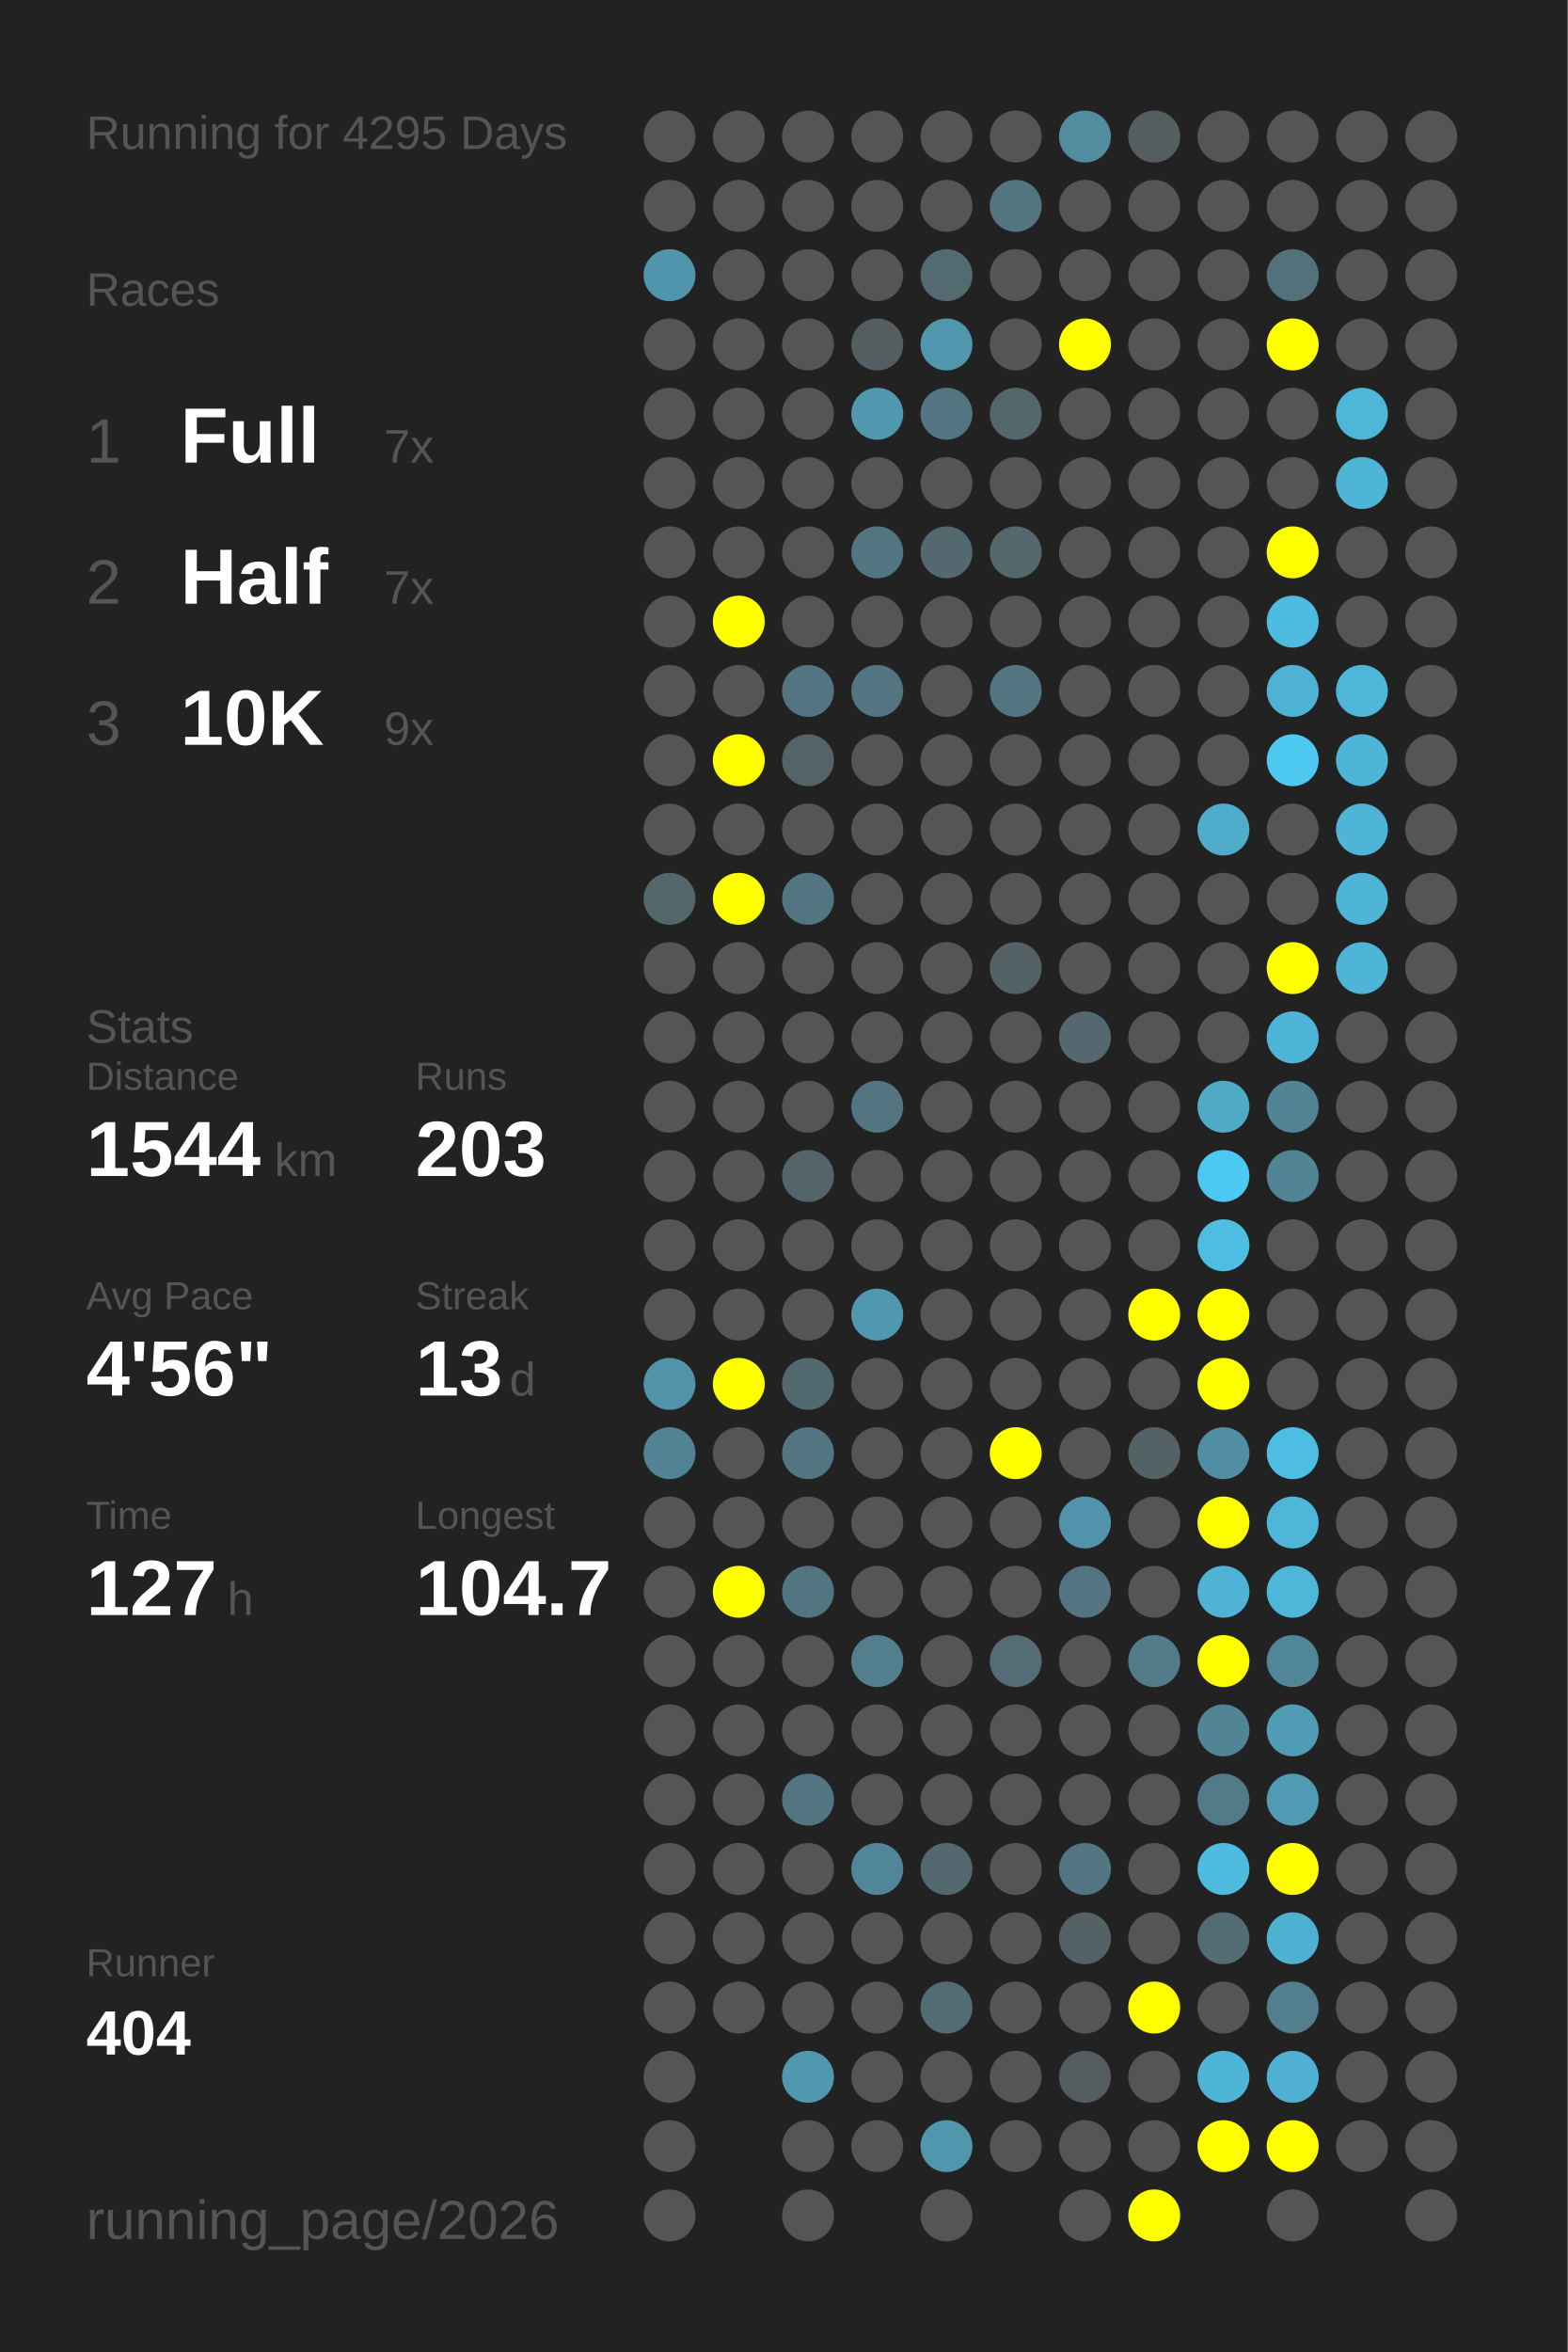
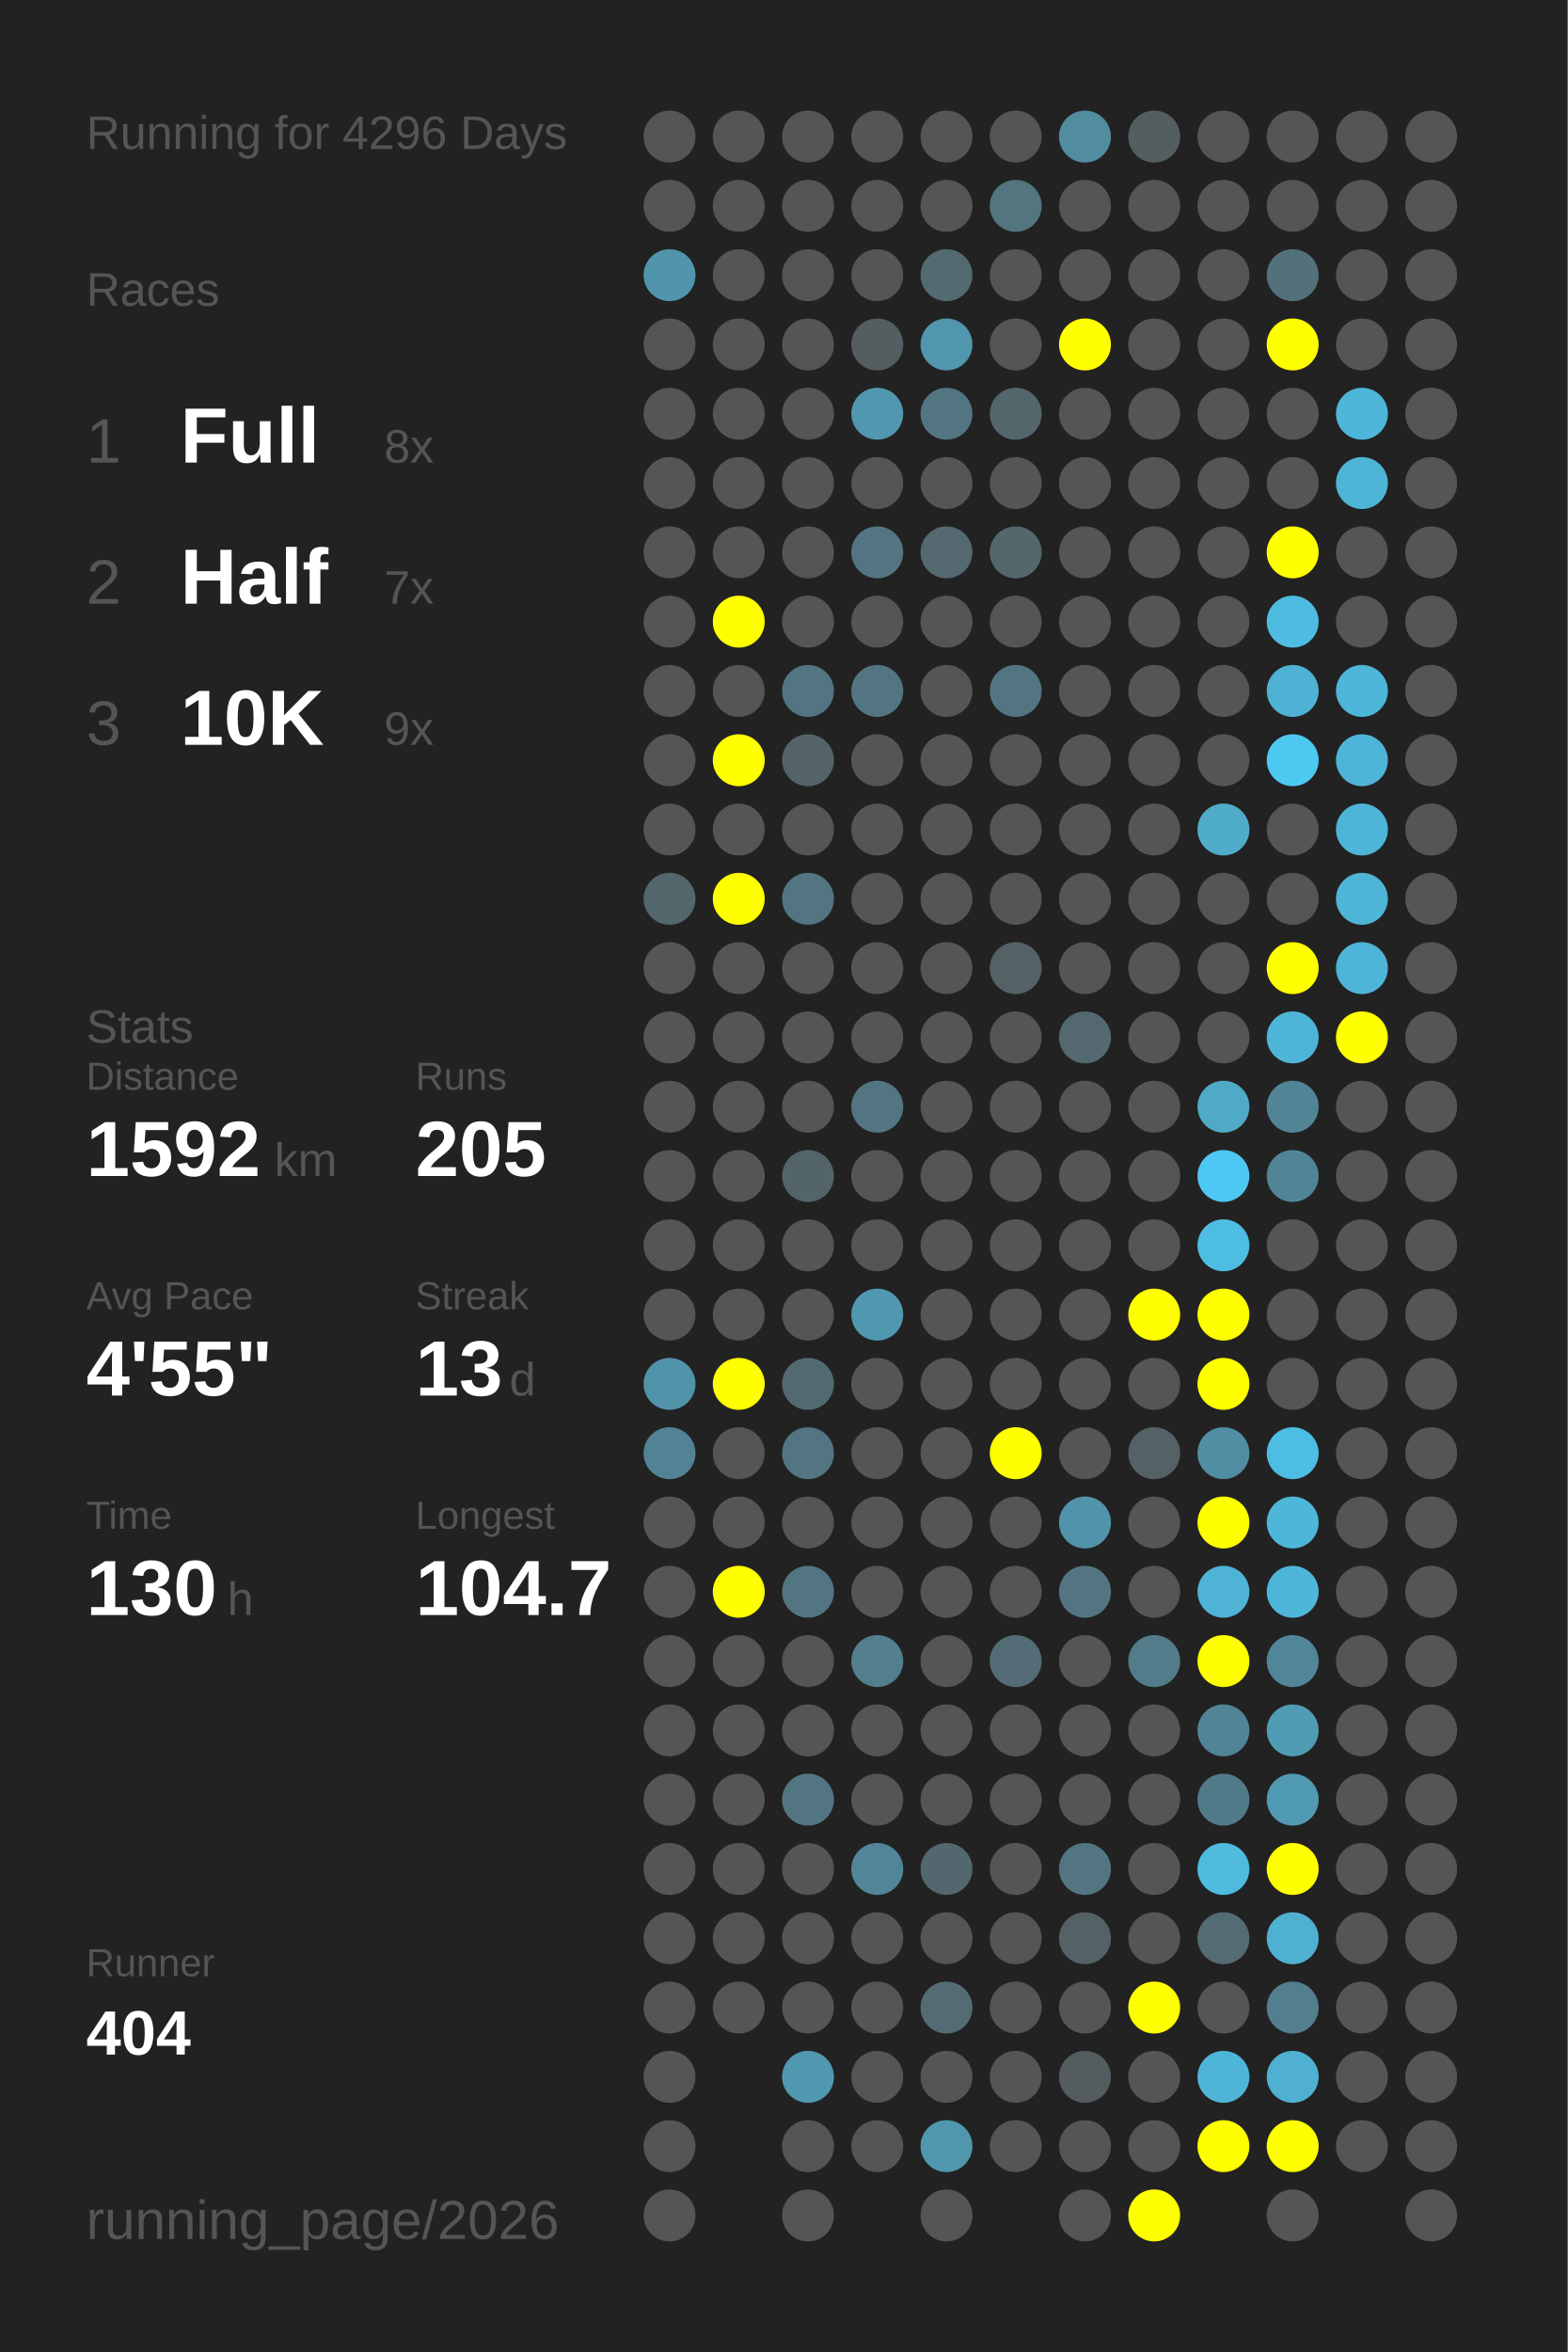
<svg xmlns="http://www.w3.org/2000/svg" baseProfile="full" height="300mm" version="1.1" viewBox="0,0,200,300" width="200mm">
  <defs />
  <rect fill="#222222" height="300" width="200" x="0" y="0" />
-   <text fill="#555555" style="font-size:6px; font-family:Arial;" x="11" y="19">Running for 4295 Days</text>
+   <text fill="#555555" style="font-size:6px; font-family:Arial;" x="11" y="19">Running for 4296 Days</text>
  <text fill="#555555" style="font-size:6px; font-family:Arial;" x="11" y="39">Races</text>
  <text fill="#555555" style="font-size:8px; font-family:Arial;" x="11" y="59">1</text>
  <text fill="#FFFFFF" style="font-size:10px; font-family:Arial; font-weight:bold;" x="23" y="59">Full</text>
-   <text fill="#555555" style="font-size:6px; font-family:Arial;" x="49" y="59">7x</text>
+   <text fill="#555555" style="font-size:6px; font-family:Arial;" x="49" y="59">8x</text>
  <text fill="#555555" style="font-size:8px; font-family:Arial;" x="11" y="77">2</text>
  <text fill="#FFFFFF" style="font-size:10px; font-family:Arial; font-weight:bold;" x="23" y="77">Half</text>
  <text fill="#555555" style="font-size:6px; font-family:Arial;" x="49" y="77">7x</text>
  <text fill="#555555" style="font-size:8px; font-family:Arial;" x="11" y="95">3</text>
  <text fill="#FFFFFF" style="font-size:10px; font-family:Arial; font-weight:bold;" x="23" y="95">10K</text>
  <text fill="#555555" style="font-size:6px; font-family:Arial;" x="49" y="95">9x</text>
  <text fill="#555555" style="font-size:6px; font-family:Arial;" x="11" y="133">Stats</text>
  <text fill="#555555" style="font-size:5px; font-family:Arial;" x="11" y="139">Distance</text>
-   <text fill="#FFFFFF" style="font-size:10px; font-family:Arial; font-weight:bold;" x="11" y="150">1544</text>
+   <text fill="#FFFFFF" style="font-size:10px; font-family:Arial; font-weight:bold;" x="11" y="150">1592</text>
  <text fill="#555555" style="font-size:6px; font-family:Arial;" x="35" y="150">km</text>
  <text fill="#555555" style="font-size:5px; font-family:Arial;" x="53" y="139">Runs</text>
-   <text fill="#FFFFFF" style="font-size:10px; font-family:Arial; font-weight:bold;" x="53" y="150">203</text>
+   <text fill="#FFFFFF" style="font-size:10px; font-family:Arial; font-weight:bold;" x="53" y="150">205</text>
  <text fill="#555555" style="font-size:5px; font-family:Arial;" x="11" y="167">Avg Pace</text>
-   <text fill="#FFFFFF" style="font-size:10px; font-family:Arial; font-weight:bold;" x="11" y="178">4'56"</text>
+   <text fill="#FFFFFF" style="font-size:10px; font-family:Arial; font-weight:bold;" x="11" y="178">4'55"</text>
  <text fill="#555555" style="font-size:5px; font-family:Arial;" x="53" y="167">Streak</text>
  <text fill="#FFFFFF" style="font-size:10px; font-family:Arial; font-weight:bold;" x="53" y="178">13</text>
  <text fill="#555555" style="font-size:6px; font-family:Arial;" x="65" y="178">d</text>
  <text fill="#555555" style="font-size:5px; font-family:Arial;" x="11" y="195">Time</text>
-   <text fill="#FFFFFF" style="font-size:10px; font-family:Arial; font-weight:bold;" x="11" y="206">127</text>
+   <text fill="#FFFFFF" style="font-size:10px; font-family:Arial; font-weight:bold;" x="11" y="206">130</text>
  <text fill="#555555" style="font-size:6px; font-family:Arial;" x="29" y="206">h</text>
  <text fill="#555555" style="font-size:5px; font-family:Arial;" x="53" y="195">Longest</text>
  <text fill="#FFFFFF" style="font-size:10px; font-family:Arial; font-weight:bold;" x="53" y="206">104.7</text>
  <text fill="#555555" style="font-size:5px; font-family:Arial;" x="11" y="252.065">Runner</text>
  <text fill="#FFFFFF" style="font-size:8px; font-family:Arial; font-weight:bold;" x="11" y="262.065">404</text>
  <text fill="#555555" style="font-size:7px; font-family:Arial;" x="11" y="285.581">running_page/2026</text>
  <circle cx="85.417" cy="17.419" fill="#555555" r="3.312" />
  <circle cx="85.417" cy="26.258" fill="#555555" r="3.312" />
  <circle cx="85.417" cy="35.097" fill="#5095ac" r="3.312" />
  <circle cx="85.417" cy="43.935" fill="#555555" r="3.312" />
  <circle cx="85.417" cy="52.774" fill="#555555" r="3.312" />
  <circle cx="85.417" cy="61.613" fill="#555555" r="3.312" />
  <circle cx="85.417" cy="70.452" fill="#555555" r="3.312" />
  <circle cx="85.417" cy="79.29" fill="#555555" r="3.312" />
  <circle cx="85.417" cy="88.129" fill="#555555" r="3.312" />
  <circle cx="85.417" cy="96.968" fill="#555555" r="3.312" />
  <circle cx="85.417" cy="105.806" fill="#555555" r="3.312" />
  <circle cx="85.417" cy="114.645" fill="#53666c" r="3.312" />
  <circle cx="85.417" cy="123.484" fill="#555555" r="3.312" />
  <circle cx="85.417" cy="132.323" fill="#555555" r="3.312" />
  <circle cx="85.417" cy="141.161" fill="#555555" r="3.312" />
  <circle cx="85.417" cy="150" fill="#555555" r="3.312" />
  <circle cx="85.417" cy="158.839" fill="#555555" r="3.312" />
  <circle cx="85.417" cy="167.677" fill="#555555" r="3.312" />
  <circle cx="85.417" cy="176.516" fill="#5193a9" r="3.312" />
  <circle cx="85.417" cy="185.355" fill="#528394" r="3.312" />
  <circle cx="85.417" cy="194.194" fill="#555555" r="3.312" />
  <circle cx="85.417" cy="203.032" fill="#555555" r="3.312" />
  <circle cx="85.417" cy="211.871" fill="#555555" r="3.312" />
  <circle cx="85.417" cy="220.71" fill="#555555" r="3.312" />
  <circle cx="85.417" cy="229.548" fill="#555555" r="3.312" />
  <circle cx="85.417" cy="238.387" fill="#555555" r="3.312" />
  <circle cx="85.417" cy="247.226" fill="#555555" r="3.312" />
  <circle cx="85.417" cy="256.065" fill="#555555" r="3.312" />
  <circle cx="85.417" cy="264.903" fill="#555555" r="3.312" />
  <circle cx="85.417" cy="273.742" fill="#555555" r="3.312" />
  <circle cx="85.417" cy="282.581" fill="#555555" r="3.312" />
  <circle cx="94.25" cy="17.419" fill="#555555" r="3.312" />
  <circle cx="94.25" cy="26.258" fill="#555555" r="3.312" />
  <circle cx="94.25" cy="35.097" fill="#555555" r="3.312" />
  <circle cx="94.25" cy="43.935" fill="#555555" r="3.312" />
  <circle cx="94.25" cy="52.774" fill="#555555" r="3.312" />
  <circle cx="94.25" cy="61.613" fill="#555555" r="3.312" />
  <circle cx="94.25" cy="70.452" fill="#555555" r="3.312" />
  <circle cx="94.25" cy="79.29" fill="#FFFF00" r="3.312" />
  <circle cx="94.25" cy="88.129" fill="#555555" r="3.312" />
  <circle cx="94.25" cy="96.968" fill="#FFFF00" r="3.312" />
  <circle cx="94.25" cy="105.806" fill="#555555" r="3.312" />
  <circle cx="94.25" cy="114.645" fill="#FFFF00" r="3.312" />
  <circle cx="94.25" cy="123.484" fill="#555555" r="3.312" />
  <circle cx="94.25" cy="132.323" fill="#555555" r="3.312" />
  <circle cx="94.25" cy="141.161" fill="#555555" r="3.312" />
  <circle cx="94.25" cy="150" fill="#555555" r="3.312" />
  <circle cx="94.25" cy="158.839" fill="#555555" r="3.312" />
  <circle cx="94.25" cy="167.677" fill="#555555" r="3.312" />
  <circle cx="94.25" cy="176.516" fill="#FFFF00" r="3.312" />
  <circle cx="94.25" cy="185.355" fill="#555555" r="3.312" />
  <circle cx="94.25" cy="194.194" fill="#555555" r="3.312" />
  <circle cx="94.25" cy="203.032" fill="#FFFF00" r="3.312" />
  <circle cx="94.25" cy="211.871" fill="#555555" r="3.312" />
  <circle cx="94.25" cy="220.71" fill="#555555" r="3.312" />
  <circle cx="94.25" cy="229.548" fill="#555555" r="3.312" />
  <circle cx="94.25" cy="238.387" fill="#555555" r="3.312" />
  <circle cx="94.25" cy="247.226" fill="#555555" r="3.312" />
  <circle cx="94.25" cy="256.065" fill="#555555" r="3.312" />
  <circle cx="103.083" cy="17.419" fill="#555555" r="3.312" />
  <circle cx="103.083" cy="26.258" fill="#555555" r="3.312" />
  <circle cx="103.083" cy="35.097" fill="#555555" r="3.312" />
  <circle cx="103.083" cy="43.935" fill="#555555" r="3.312" />
  <circle cx="103.083" cy="52.774" fill="#555555" r="3.312" />
  <circle cx="103.083" cy="61.613" fill="#555555" r="3.312" />
  <circle cx="103.083" cy="70.452" fill="#555555" r="3.312" />
  <circle cx="103.083" cy="79.29" fill="#555555" r="3.312" />
  <circle cx="103.083" cy="88.129" fill="#527581" r="3.312" />
  <circle cx="103.083" cy="96.968" fill="#546368" r="3.312" />
  <circle cx="103.083" cy="105.806" fill="#555555" r="3.312" />
  <circle cx="103.083" cy="114.645" fill="#527581" r="3.312" />
  <circle cx="103.083" cy="123.484" fill="#555555" r="3.312" />
  <circle cx="103.083" cy="132.323" fill="#555555" r="3.312" />
  <circle cx="103.083" cy="141.161" fill="#555555" r="3.312" />
  <circle cx="103.083" cy="150" fill="#53646a" r="3.312" />
  <circle cx="103.083" cy="158.839" fill="#555555" r="3.312" />
  <circle cx="103.083" cy="167.677" fill="#555555" r="3.312" />
  <circle cx="103.083" cy="176.516" fill="#536970" r="3.312" />
  <circle cx="103.083" cy="185.355" fill="#527581" r="3.312" />
  <circle cx="103.083" cy="194.194" fill="#555555" r="3.312" />
  <circle cx="103.083" cy="203.032" fill="#527581" r="3.312" />
  <circle cx="103.083" cy="211.871" fill="#555555" r="3.312" />
  <circle cx="103.083" cy="220.71" fill="#555555" r="3.312" />
  <circle cx="103.083" cy="229.548" fill="#527581" r="3.312" />
  <circle cx="103.083" cy="238.387" fill="#555555" r="3.312" />
  <circle cx="103.083" cy="247.226" fill="#555555" r="3.312" />
  <circle cx="103.083" cy="256.065" fill="#555555" r="3.312" />
  <circle cx="103.083" cy="264.903" fill="#5098b0" r="3.312" />
  <circle cx="103.083" cy="273.742" fill="#555555" r="3.312" />
  <circle cx="103.083" cy="282.581" fill="#555555" r="3.312" />
  <circle cx="111.917" cy="17.419" fill="#555555" r="3.312" />
  <circle cx="111.917" cy="26.258" fill="#555555" r="3.312" />
  <circle cx="111.917" cy="35.097" fill="#555555" r="3.312" />
  <circle cx="111.917" cy="43.935" fill="#545e61" r="3.312" />
  <circle cx="111.917" cy="52.774" fill="#5097af" r="3.312" />
  <circle cx="111.917" cy="61.613" fill="#555555" r="3.312" />
  <circle cx="111.917" cy="70.452" fill="#527581" r="3.312" />
  <circle cx="111.917" cy="79.29" fill="#555555" r="3.312" />
  <circle cx="111.917" cy="88.129" fill="#527581" r="3.312" />
  <circle cx="111.917" cy="96.968" fill="#555555" r="3.312" />
  <circle cx="111.917" cy="105.806" fill="#555555" r="3.312" />
  <circle cx="111.917" cy="114.645" fill="#555555" r="3.312" />
  <circle cx="111.917" cy="123.484" fill="#555555" r="3.312" />
  <circle cx="111.917" cy="132.323" fill="#555555" r="3.312" />
  <circle cx="111.917" cy="141.161" fill="#527581" r="3.312" />
  <circle cx="111.917" cy="150" fill="#555555" r="3.312" />
  <circle cx="111.917" cy="158.839" fill="#555555" r="3.312" />
  <circle cx="111.917" cy="167.677" fill="#5098b0" r="3.312" />
  <circle cx="111.917" cy="176.516" fill="#555555" r="3.312" />
  <circle cx="111.917" cy="185.355" fill="#555555" r="3.312" />
  <circle cx="111.917" cy="194.194" fill="#555555" r="3.312" />
  <circle cx="111.917" cy="203.032" fill="#555555" r="3.312" />
  <circle cx="111.917" cy="211.871" fill="#527e8e" r="3.312" />
  <circle cx="111.917" cy="220.71" fill="#555555" r="3.312" />
  <circle cx="111.917" cy="229.548" fill="#555555" r="3.312" />
  <circle cx="111.917" cy="238.387" fill="#518698" r="3.312" />
  <circle cx="111.917" cy="247.226" fill="#555555" r="3.312" />
  <circle cx="111.917" cy="256.065" fill="#555555" r="3.312" />
  <circle cx="111.917" cy="264.903" fill="#555555" r="3.312" />
  <circle cx="111.917" cy="273.742" fill="#555555" r="3.312" />
  <circle cx="120.75" cy="17.419" fill="#555555" r="3.312" />
  <circle cx="120.75" cy="26.258" fill="#555555" r="3.312" />
  <circle cx="120.75" cy="35.097" fill="#536a71" r="3.312" />
  <circle cx="120.75" cy="43.935" fill="#5096ad" r="3.312" />
  <circle cx="120.75" cy="52.774" fill="#527581" r="3.312" />
  <circle cx="120.75" cy="61.613" fill="#555555" r="3.312" />
  <circle cx="120.75" cy="70.452" fill="#53686f" r="3.312" />
  <circle cx="120.75" cy="79.29" fill="#555555" r="3.312" />
  <circle cx="120.75" cy="88.129" fill="#555555" r="3.312" />
  <circle cx="120.75" cy="96.968" fill="#555555" r="3.312" />
  <circle cx="120.75" cy="105.806" fill="#555555" r="3.312" />
  <circle cx="120.75" cy="114.645" fill="#555555" r="3.312" />
  <circle cx="120.75" cy="123.484" fill="#555555" r="3.312" />
  <circle cx="120.75" cy="132.323" fill="#555555" r="3.312" />
  <circle cx="120.75" cy="141.161" fill="#555555" r="3.312" />
  <circle cx="120.75" cy="150" fill="#555555" r="3.312" />
  <circle cx="120.75" cy="158.839" fill="#555555" r="3.312" />
  <circle cx="120.75" cy="167.677" fill="#555555" r="3.312" />
  <circle cx="120.75" cy="176.516" fill="#555555" r="3.312" />
  <circle cx="120.75" cy="185.355" fill="#555555" r="3.312" />
  <circle cx="120.75" cy="194.194" fill="#555555" r="3.312" />
  <circle cx="120.75" cy="203.032" fill="#555555" r="3.312" />
  <circle cx="120.75" cy="211.871" fill="#555555" r="3.312" />
  <circle cx="120.75" cy="220.71" fill="#555555" r="3.312" />
  <circle cx="120.75" cy="229.548" fill="#555555" r="3.312" />
  <circle cx="120.75" cy="238.387" fill="#53676e" r="3.312" />
  <circle cx="120.75" cy="247.226" fill="#555555" r="3.312" />
  <circle cx="120.75" cy="256.065" fill="#536c74" r="3.312" />
  <circle cx="120.75" cy="264.903" fill="#555555" r="3.312" />
  <circle cx="120.75" cy="273.742" fill="#5096ad" r="3.312" />
  <circle cx="120.75" cy="282.581" fill="#555555" r="3.312" />
  <circle cx="129.583" cy="17.419" fill="#555555" r="3.312" />
  <circle cx="129.583" cy="26.258" fill="#527580" r="3.312" />
  <circle cx="129.583" cy="35.097" fill="#555555" r="3.312" />
  <circle cx="129.583" cy="43.935" fill="#555555" r="3.312" />
  <circle cx="129.583" cy="52.774" fill="#53666c" r="3.312" />
  <circle cx="129.583" cy="61.613" fill="#555555" r="3.312" />
  <circle cx="129.583" cy="70.452" fill="#53676d" r="3.312" />
  <circle cx="129.583" cy="79.29" fill="#555555" r="3.312" />
  <circle cx="129.583" cy="88.129" fill="#527581" r="3.312" />
  <circle cx="129.583" cy="96.968" fill="#555555" r="3.312" />
  <circle cx="129.583" cy="105.806" fill="#555555" r="3.312" />
  <circle cx="129.583" cy="114.645" fill="#555555" r="3.312" />
  <circle cx="129.583" cy="123.484" fill="#546165" r="3.312" />
  <circle cx="129.583" cy="132.323" fill="#555555" r="3.312" />
  <circle cx="129.583" cy="141.161" fill="#555555" r="3.312" />
  <circle cx="129.583" cy="150" fill="#555555" r="3.312" />
  <circle cx="129.583" cy="158.839" fill="#555555" r="3.312" />
  <circle cx="129.583" cy="167.677" fill="#555555" r="3.312" />
  <circle cx="129.583" cy="176.516" fill="#555555" r="3.312" />
  <circle cx="129.583" cy="185.355" fill="#FFFF00" r="3.312" />
  <circle cx="129.583" cy="194.194" fill="#555555" r="3.312" />
  <circle cx="129.583" cy="203.032" fill="#555555" r="3.312" />
  <circle cx="129.583" cy="211.871" fill="#536c75" r="3.312" />
  <circle cx="129.583" cy="220.71" fill="#555555" r="3.312" />
  <circle cx="129.583" cy="229.548" fill="#555555" r="3.312" />
  <circle cx="129.583" cy="238.387" fill="#555555" r="3.312" />
  <circle cx="129.583" cy="247.226" fill="#555555" r="3.312" />
  <circle cx="129.583" cy="256.065" fill="#555555" r="3.312" />
  <circle cx="129.583" cy="264.903" fill="#555555" r="3.312" />
  <circle cx="129.583" cy="273.742" fill="#555555" r="3.312" />
  <circle cx="138.417" cy="17.419" fill="#518c9f" r="3.312" />
  <circle cx="138.417" cy="26.258" fill="#555555" r="3.312" />
  <circle cx="138.417" cy="35.097" fill="#555555" r="3.312" />
  <circle cx="138.417" cy="43.935" fill="#FFFF00" r="3.312" />
  <circle cx="138.417" cy="52.774" fill="#555555" r="3.312" />
  <circle cx="138.417" cy="61.613" fill="#555555" r="3.312" />
  <circle cx="138.417" cy="70.452" fill="#555555" r="3.312" />
  <circle cx="138.417" cy="79.29" fill="#555555" r="3.312" />
  <circle cx="138.417" cy="88.129" fill="#555555" r="3.312" />
  <circle cx="138.417" cy="96.968" fill="#555555" r="3.312" />
  <circle cx="138.417" cy="105.806" fill="#555555" r="3.312" />
  <circle cx="138.417" cy="114.645" fill="#555555" r="3.312" />
  <circle cx="138.417" cy="123.484" fill="#555555" r="3.312" />
  <circle cx="138.417" cy="132.323" fill="#53686f" r="3.312" />
  <circle cx="138.417" cy="141.161" fill="#555555" r="3.312" />
  <circle cx="138.417" cy="150" fill="#555555" r="3.312" />
  <circle cx="138.417" cy="158.839" fill="#555555" r="3.312" />
  <circle cx="138.417" cy="167.677" fill="#555555" r="3.312" />
  <circle cx="138.417" cy="176.516" fill="#555555" r="3.312" />
  <circle cx="138.417" cy="185.355" fill="#555555" r="3.312" />
  <circle cx="138.417" cy="194.194" fill="#5093aa" r="3.312" />
  <circle cx="138.417" cy="203.032" fill="#527581" r="3.312" />
  <circle cx="138.417" cy="211.871" fill="#555555" r="3.312" />
  <circle cx="138.417" cy="220.71" fill="#555555" r="3.312" />
  <circle cx="138.417" cy="229.548" fill="#555555" r="3.312" />
  <circle cx="138.417" cy="238.387" fill="#527581" r="3.312" />
  <circle cx="138.417" cy="247.226" fill="#546165" r="3.312" />
  <circle cx="138.417" cy="256.065" fill="#555555" r="3.312" />
  <circle cx="138.417" cy="264.903" fill="#545c5f" r="3.312" />
  <circle cx="138.417" cy="273.742" fill="#555555" r="3.312" />
  <circle cx="138.417" cy="282.581" fill="#555555" r="3.312" />
  <circle cx="147.25" cy="17.419" fill="#545e61" r="3.312" />
  <circle cx="147.25" cy="26.258" fill="#555555" r="3.312" />
  <circle cx="147.25" cy="35.097" fill="#555555" r="3.312" />
  <circle cx="147.25" cy="43.935" fill="#555555" r="3.312" />
  <circle cx="147.25" cy="52.774" fill="#555555" r="3.312" />
  <circle cx="147.25" cy="61.613" fill="#555555" r="3.312" />
  <circle cx="147.25" cy="70.452" fill="#555555" r="3.312" />
  <circle cx="147.25" cy="79.29" fill="#555555" r="3.312" />
  <circle cx="147.25" cy="88.129" fill="#555555" r="3.312" />
  <circle cx="147.25" cy="96.968" fill="#555555" r="3.312" />
  <circle cx="147.25" cy="105.806" fill="#555555" r="3.312" />
  <circle cx="147.25" cy="114.645" fill="#555555" r="3.312" />
  <circle cx="147.25" cy="123.484" fill="#555555" r="3.312" />
  <circle cx="147.25" cy="132.323" fill="#555555" r="3.312" />
  <circle cx="147.25" cy="141.161" fill="#555555" r="3.312" />
  <circle cx="147.25" cy="150" fill="#555555" r="3.312" />
  <circle cx="147.25" cy="158.839" fill="#555555" r="3.312" />
  <circle cx="147.25" cy="167.677" fill="#FFFF00" r="3.312" />
  <circle cx="147.25" cy="176.516" fill="#555555" r="3.312" />
  <circle cx="147.25" cy="185.355" fill="#546165" r="3.312" />
  <circle cx="147.25" cy="194.194" fill="#555555" r="3.312" />
  <circle cx="147.25" cy="203.032" fill="#555555" r="3.312" />
  <circle cx="147.25" cy="211.871" fill="#527c8a" r="3.312" />
  <circle cx="147.25" cy="220.71" fill="#555555" r="3.312" />
  <circle cx="147.25" cy="229.548" fill="#555555" r="3.312" />
  <circle cx="147.25" cy="238.387" fill="#555555" r="3.312" />
  <circle cx="147.25" cy="247.226" fill="#555555" r="3.312" />
  <circle cx="147.25" cy="256.065" fill="#FFFF00" r="3.312" />
  <circle cx="147.25" cy="264.903" fill="#555555" r="3.312" />
  <circle cx="147.25" cy="273.742" fill="#555555" r="3.312" />
  <circle cx="147.25" cy="282.581" fill="#FFFF00" r="3.312" />
  <circle cx="156.083" cy="17.419" fill="#555555" r="3.312" />
  <circle cx="156.083" cy="26.258" fill="#555555" r="3.312" />
  <circle cx="156.083" cy="35.097" fill="#555555" r="3.312" />
  <circle cx="156.083" cy="43.935" fill="#555555" r="3.312" />
  <circle cx="156.083" cy="52.774" fill="#555555" r="3.312" />
  <circle cx="156.083" cy="61.613" fill="#555555" r="3.312" />
  <circle cx="156.083" cy="70.452" fill="#555555" r="3.312" />
  <circle cx="156.083" cy="79.29" fill="#555555" r="3.312" />
  <circle cx="156.083" cy="88.129" fill="#555555" r="3.312" />
  <circle cx="156.083" cy="96.968" fill="#555555" r="3.312" />
  <circle cx="156.083" cy="105.806" fill="#4faccb" r="3.312" />
  <circle cx="156.083" cy="114.645" fill="#555555" r="3.312" />
  <circle cx="156.083" cy="123.484" fill="#555555" r="3.312" />
  <circle cx="156.083" cy="132.323" fill="#555555" r="3.312" />
  <circle cx="156.083" cy="141.161" fill="#4faac8" r="3.312" />
  <circle cx="156.083" cy="150" fill="#4dc8f2" r="3.312" />
  <circle cx="156.083" cy="158.839" fill="#4ebde2" r="3.312" />
  <circle cx="156.083" cy="167.677" fill="#FFFF00" r="3.312" />
  <circle cx="156.083" cy="176.516" fill="#FFFF00" r="3.312" />
  <circle cx="156.083" cy="185.355" fill="#518ea3" r="3.312" />
  <circle cx="156.083" cy="194.194" fill="#FFFF00" r="3.312" />
  <circle cx="156.083" cy="203.032" fill="#4eb3d5" r="3.312" />
  <circle cx="156.083" cy="211.871" fill="#FFFF00" r="3.312" />
  <circle cx="156.083" cy="220.71" fill="#518495" r="3.312" />
  <circle cx="156.083" cy="229.548" fill="#527b89" r="3.312" />
  <circle cx="156.083" cy="238.387" fill="#4ebbdf" r="3.312" />
  <circle cx="156.083" cy="247.226" fill="#536b73" r="3.312" />
  <circle cx="156.083" cy="256.065" fill="#555555" r="3.312" />
  <circle cx="156.083" cy="264.903" fill="#4eb5d8" r="3.312" />
  <circle cx="156.083" cy="273.742" fill="#FFFF00" r="3.312" />
  <circle cx="164.917" cy="17.419" fill="#555555" r="3.312" />
  <circle cx="164.917" cy="26.258" fill="#555555" r="3.312" />
  <circle cx="164.917" cy="35.097" fill="#53717b" r="3.312" />
  <circle cx="164.917" cy="43.935" fill="#FFFF00" r="3.312" />
  <circle cx="164.917" cy="52.774" fill="#555555" r="3.312" />
  <circle cx="164.917" cy="61.613" fill="#555555" r="3.312" />
  <circle cx="164.917" cy="70.452" fill="#FFFF00" r="3.312" />
  <circle cx="164.917" cy="79.29" fill="#4ebce1" r="3.312" />
  <circle cx="164.917" cy="88.129" fill="#4eb2d4" r="3.312" />
  <circle cx="164.917" cy="96.968" fill="#4dc8f1" r="3.312" />
  <circle cx="164.917" cy="105.806" fill="#555555" r="3.312" />
  <circle cx="164.917" cy="114.645" fill="#555555" r="3.312" />
  <circle cx="164.917" cy="123.484" fill="#FFFF00" r="3.312" />
  <circle cx="164.917" cy="132.323" fill="#4eb5d8" r="3.312" />
  <circle cx="164.917" cy="141.161" fill="#518596" r="3.312" />
  <circle cx="164.917" cy="150" fill="#518596" r="3.312" />
  <circle cx="164.917" cy="158.839" fill="#555555" r="3.312" />
  <circle cx="164.917" cy="167.677" fill="#555555" r="3.312" />
  <circle cx="164.917" cy="176.516" fill="#555555" r="3.312" />
  <circle cx="164.917" cy="185.355" fill="#4ebde3" r="3.312" />
  <circle cx="164.917" cy="194.194" fill="#4eb6d9" r="3.312" />
  <circle cx="164.917" cy="203.032" fill="#4eb6d9" r="3.312" />
  <circle cx="164.917" cy="211.871" fill="#518698" r="3.312" />
  <circle cx="164.917" cy="220.71" fill="#509cb5" r="3.312" />
  <circle cx="164.917" cy="229.548" fill="#509ab3" r="3.312" />
  <circle cx="164.917" cy="238.387" fill="#FFFF00" r="3.312" />
  <circle cx="164.917" cy="247.226" fill="#4fb1d2" r="3.312" />
  <circle cx="164.917" cy="256.065" fill="#527e8d" r="3.312" />
  <circle cx="164.917" cy="264.903" fill="#4fb0d1" r="3.312" />
  <circle cx="164.917" cy="273.742" fill="#FFFF00" r="3.312" />
  <circle cx="164.917" cy="282.581" fill="#555555" r="3.312" />
  <circle cx="173.75" cy="17.419" fill="#555555" r="3.312" />
  <circle cx="173.75" cy="26.258" fill="#555555" r="3.312" />
  <circle cx="173.75" cy="35.097" fill="#555555" r="3.312" />
  <circle cx="173.75" cy="43.935" fill="#555555" r="3.312" />
  <circle cx="173.75" cy="52.774" fill="#4eb6d9" r="3.312" />
  <circle cx="173.75" cy="61.613" fill="#4eb5d7" r="3.312" />
  <circle cx="173.75" cy="70.452" fill="#555555" r="3.312" />
  <circle cx="173.75" cy="79.29" fill="#555555" r="3.312" />
  <circle cx="173.75" cy="88.129" fill="#4eb6d9" r="3.312" />
  <circle cx="173.75" cy="96.968" fill="#4eb5d8" r="3.312" />
  <circle cx="173.75" cy="105.806" fill="#4eb5d8" r="3.312" />
  <circle cx="173.75" cy="114.645" fill="#4eb5d7" r="3.312" />
  <circle cx="173.75" cy="123.484" fill="#4eb5d8" r="3.312" />
-   <circle cx="173.75" cy="132.323" fill="#555555" r="3.312" />
+   <circle cx="173.75" cy="132.323" fill="#FFFF00" r="3.312" />
  <circle cx="173.75" cy="141.161" fill="#555555" r="3.312" />
  <circle cx="173.75" cy="150" fill="#555555" r="3.312" />
  <circle cx="173.75" cy="158.839" fill="#555555" r="3.312" />
  <circle cx="173.75" cy="167.677" fill="#555555" r="3.312" />
  <circle cx="173.75" cy="176.516" fill="#555555" r="3.312" />
  <circle cx="173.75" cy="185.355" fill="#555555" r="3.312" />
  <circle cx="173.75" cy="194.194" fill="#555555" r="3.312" />
  <circle cx="173.75" cy="203.032" fill="#555555" r="3.312" />
  <circle cx="173.75" cy="211.871" fill="#555555" r="3.312" />
  <circle cx="173.75" cy="220.71" fill="#555555" r="3.312" />
  <circle cx="173.75" cy="229.548" fill="#555555" r="3.312" />
  <circle cx="173.75" cy="238.387" fill="#555555" r="3.312" />
  <circle cx="173.75" cy="247.226" fill="#555555" r="3.312" />
  <circle cx="173.75" cy="256.065" fill="#555555" r="3.312" />
  <circle cx="173.75" cy="264.903" fill="#555555" r="3.312" />
  <circle cx="173.75" cy="273.742" fill="#555555" r="3.312" />
  <circle cx="182.583" cy="17.419" fill="#555555" r="3.312" />
  <circle cx="182.583" cy="26.258" fill="#555555" r="3.312" />
  <circle cx="182.583" cy="35.097" fill="#555555" r="3.312" />
  <circle cx="182.583" cy="43.935" fill="#555555" r="3.312" />
  <circle cx="182.583" cy="52.774" fill="#555555" r="3.312" />
  <circle cx="182.583" cy="61.613" fill="#555555" r="3.312" />
  <circle cx="182.583" cy="70.452" fill="#555555" r="3.312" />
  <circle cx="182.583" cy="79.29" fill="#555555" r="3.312" />
  <circle cx="182.583" cy="88.129" fill="#555555" r="3.312" />
  <circle cx="182.583" cy="96.968" fill="#555555" r="3.312" />
  <circle cx="182.583" cy="105.806" fill="#555555" r="3.312" />
  <circle cx="182.583" cy="114.645" fill="#555555" r="3.312" />
  <circle cx="182.583" cy="123.484" fill="#555555" r="3.312" />
  <circle cx="182.583" cy="132.323" fill="#555555" r="3.312" />
  <circle cx="182.583" cy="141.161" fill="#555555" r="3.312" />
  <circle cx="182.583" cy="150" fill="#555555" r="3.312" />
  <circle cx="182.583" cy="158.839" fill="#555555" r="3.312" />
  <circle cx="182.583" cy="167.677" fill="#555555" r="3.312" />
  <circle cx="182.583" cy="176.516" fill="#555555" r="3.312" />
  <circle cx="182.583" cy="185.355" fill="#555555" r="3.312" />
  <circle cx="182.583" cy="194.194" fill="#555555" r="3.312" />
  <circle cx="182.583" cy="203.032" fill="#555555" r="3.312" />
  <circle cx="182.583" cy="211.871" fill="#555555" r="3.312" />
  <circle cx="182.583" cy="220.71" fill="#555555" r="3.312" />
  <circle cx="182.583" cy="229.548" fill="#555555" r="3.312" />
  <circle cx="182.583" cy="238.387" fill="#555555" r="3.312" />
  <circle cx="182.583" cy="247.226" fill="#555555" r="3.312" />
  <circle cx="182.583" cy="256.065" fill="#555555" r="3.312" />
  <circle cx="182.583" cy="264.903" fill="#555555" r="3.312" />
  <circle cx="182.583" cy="273.742" fill="#555555" r="3.312" />
  <circle cx="182.583" cy="282.581" fill="#555555" r="3.312" />
</svg>
